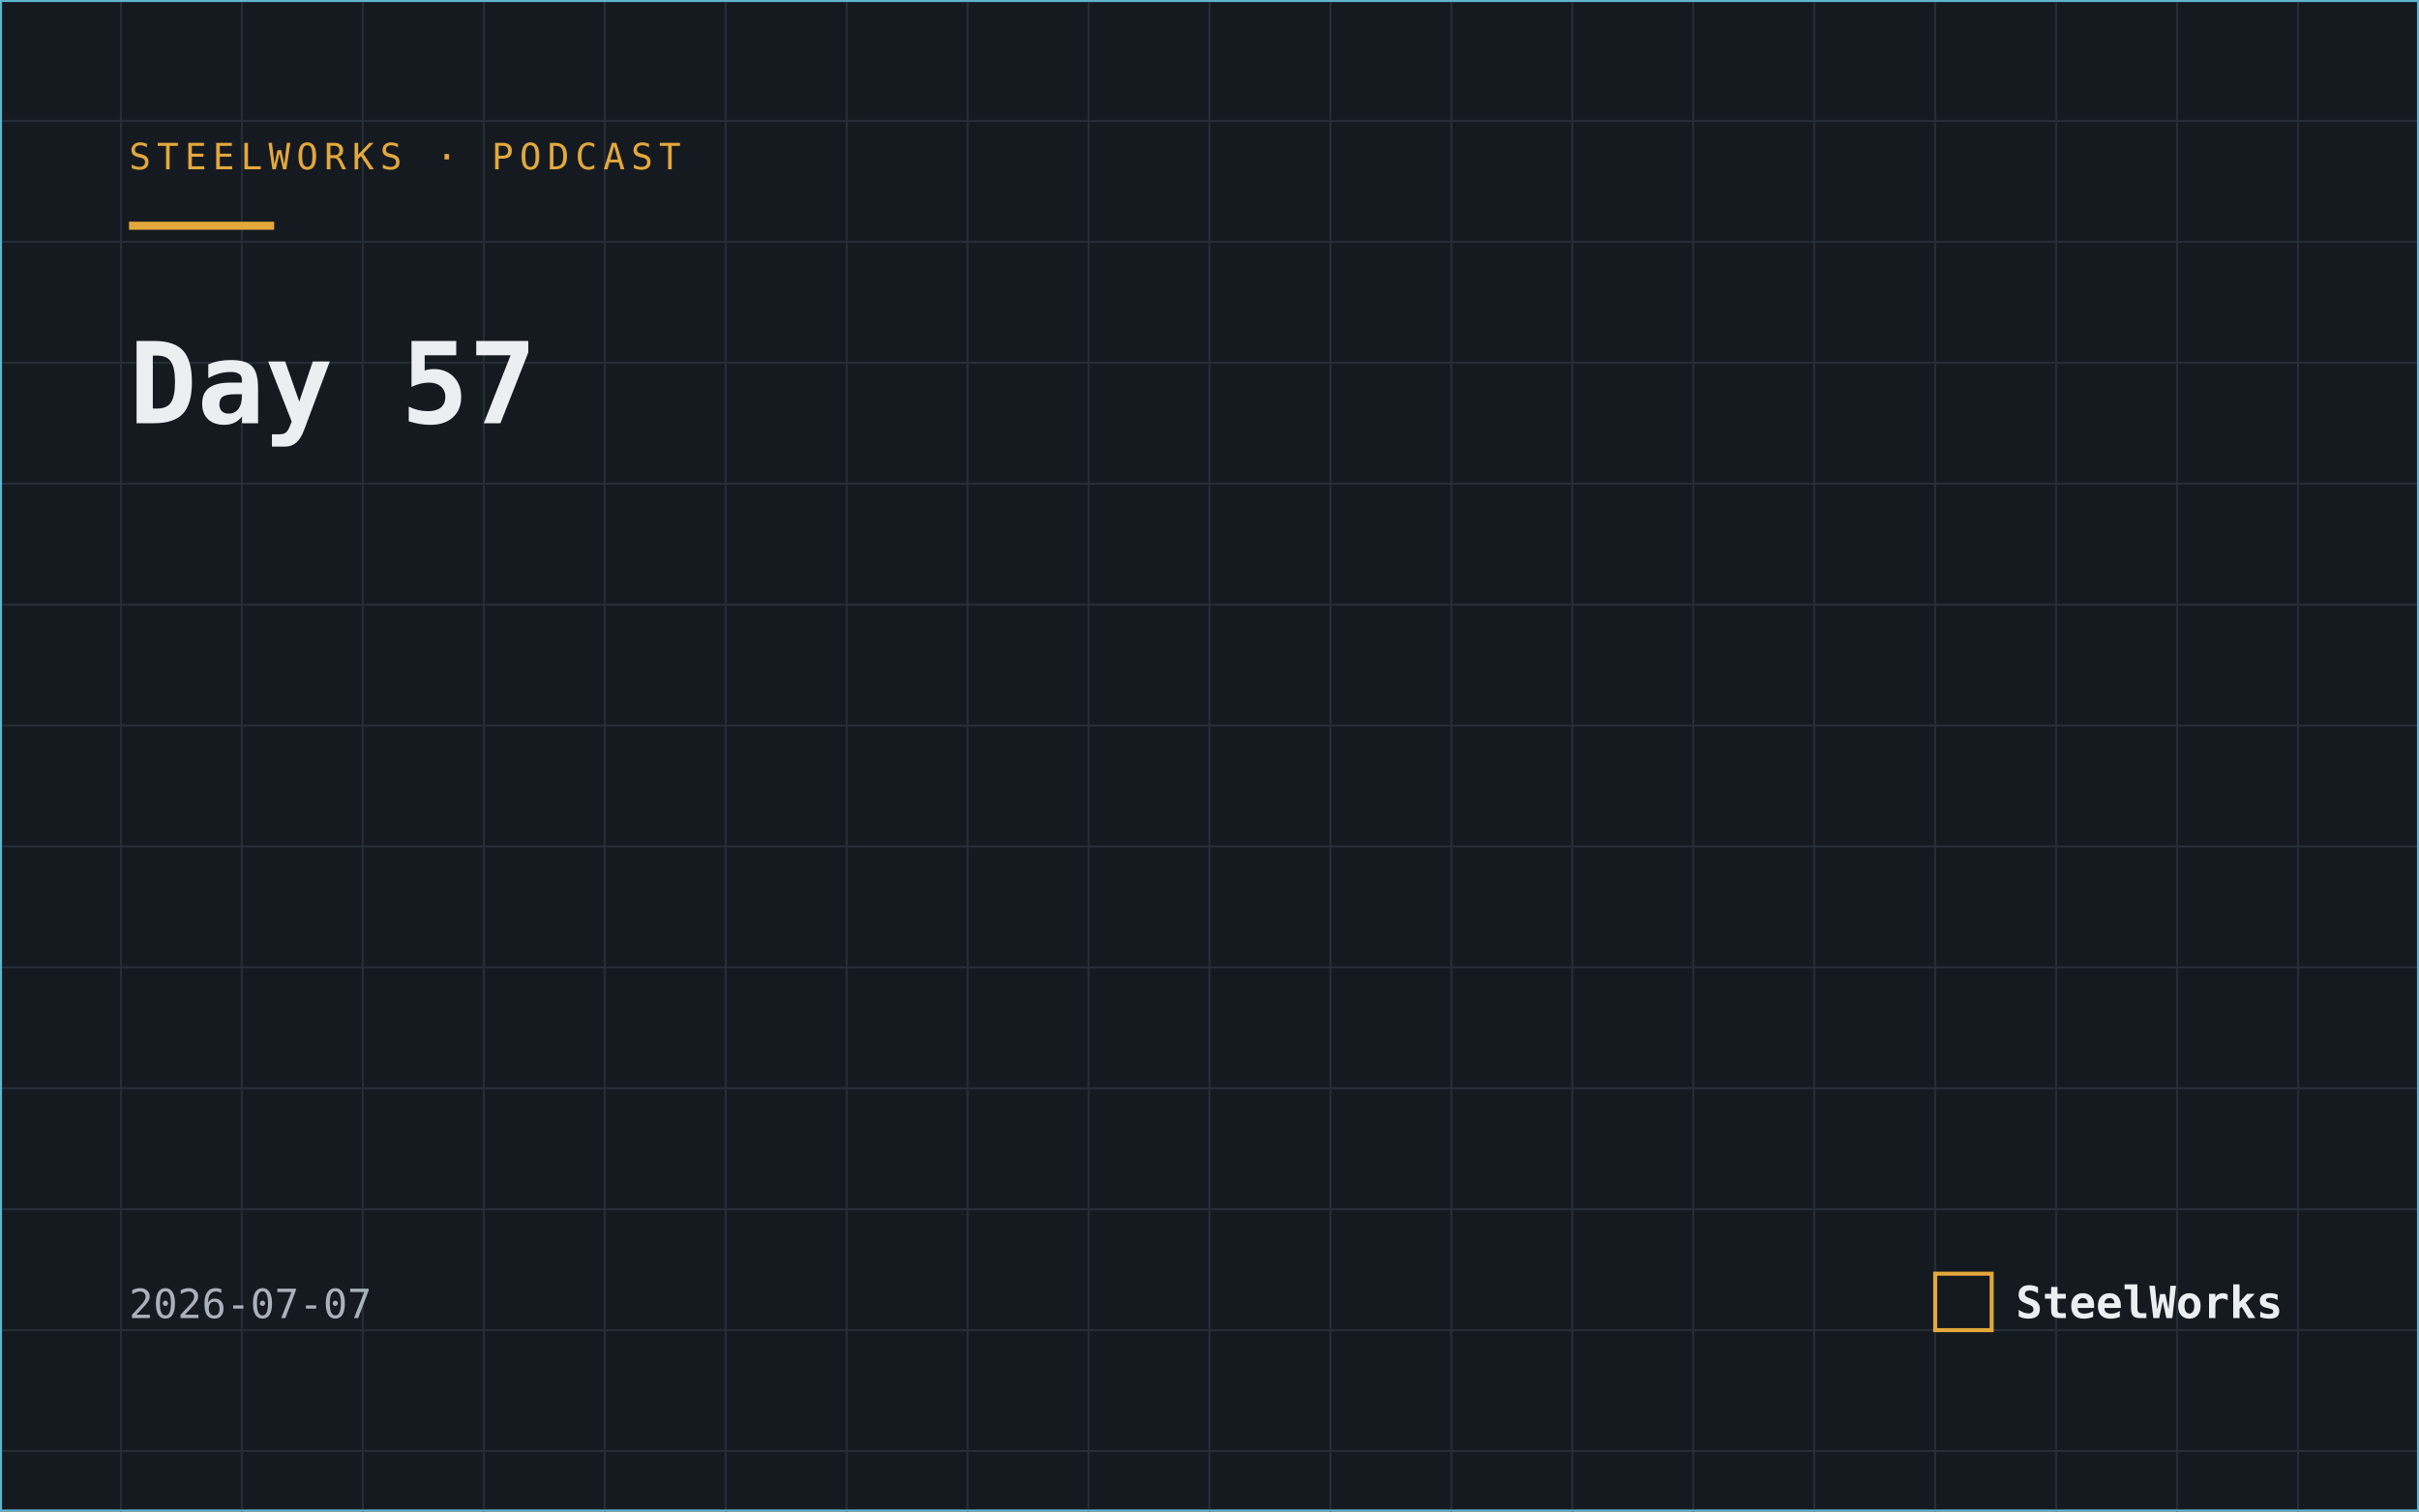
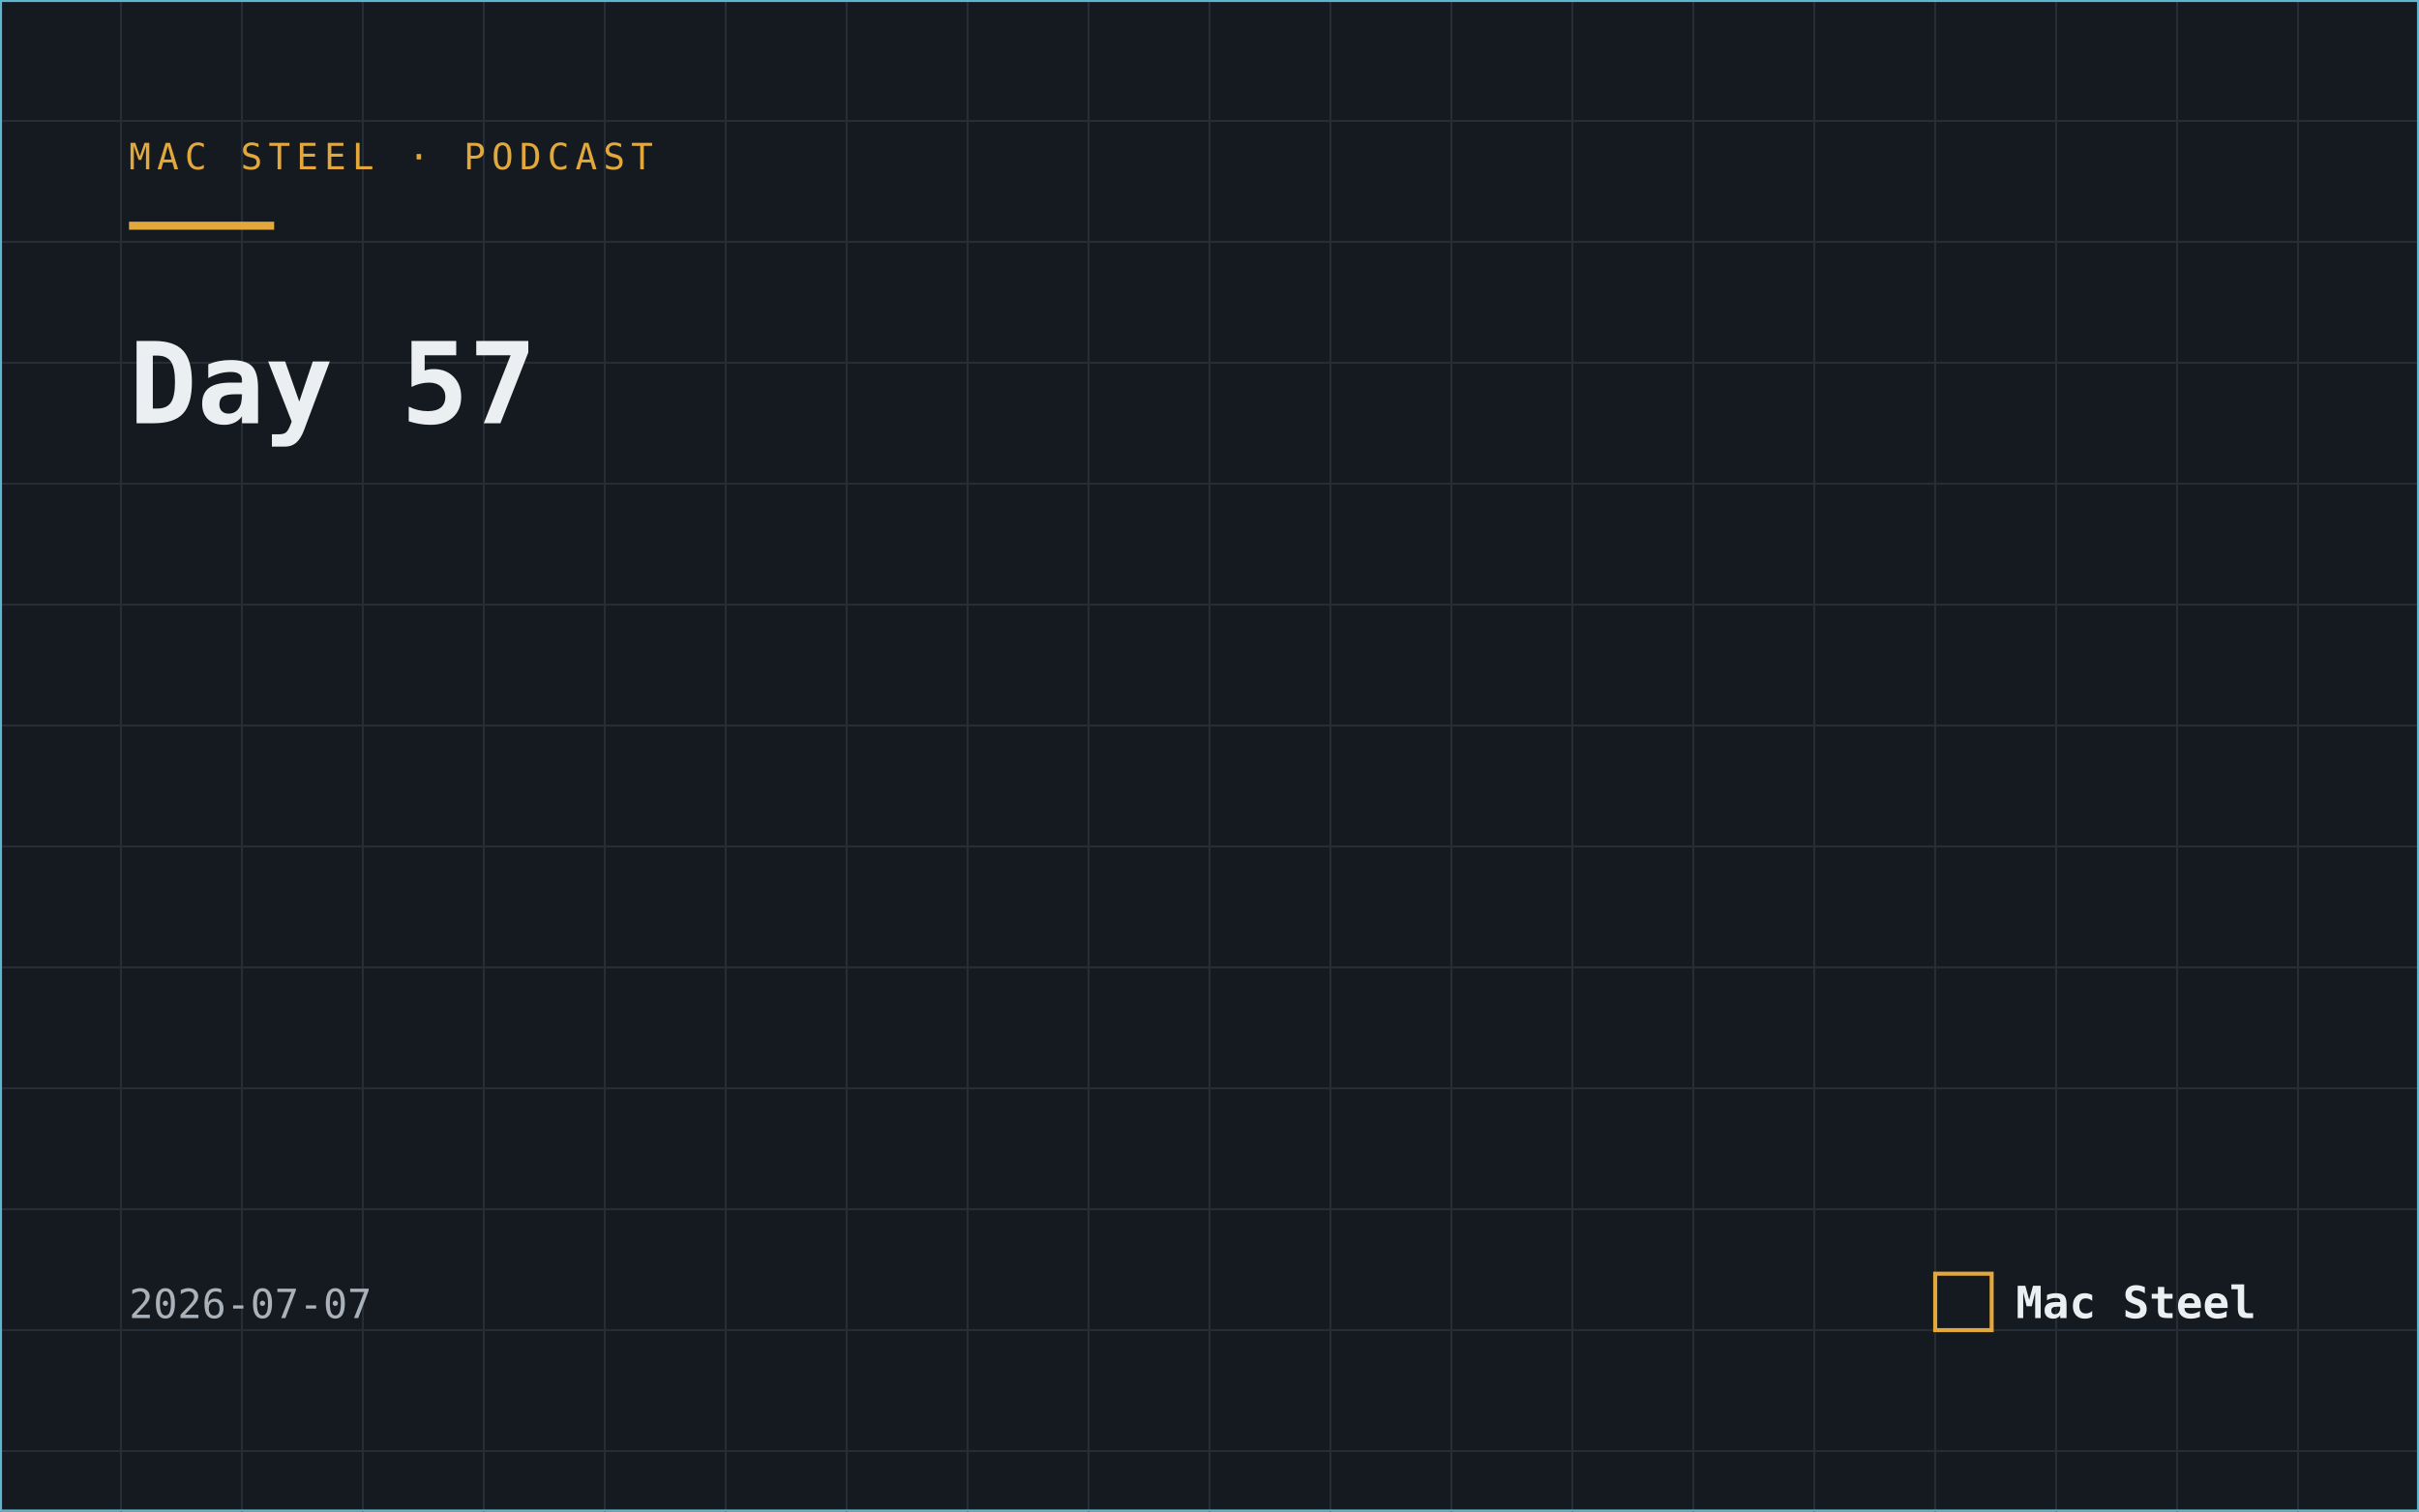
<svg xmlns="http://www.w3.org/2000/svg" viewBox="0 0 1200 750" width="1200" height="750" role="img" aria-label="Podcast: Day 57">
  <rect width="1200" height="750" fill="#151a21" />
  <line x1="60" y1="0" x2="60" y2="750" stroke="#252d36" stroke-width="1" />
  <line x1="120" y1="0" x2="120" y2="750" stroke="#252d36" stroke-width="1" />
  <line x1="180" y1="0" x2="180" y2="750" stroke="#252d36" stroke-width="1" />
  <line x1="240" y1="0" x2="240" y2="750" stroke="#252d36" stroke-width="1" />
  <line x1="300" y1="0" x2="300" y2="750" stroke="#252d36" stroke-width="1" />
  <line x1="360" y1="0" x2="360" y2="750" stroke="#252d36" stroke-width="1" />
  <line x1="420" y1="0" x2="420" y2="750" stroke="#252d36" stroke-width="1" />
  <line x1="480" y1="0" x2="480" y2="750" stroke="#252d36" stroke-width="1" />
  <line x1="540" y1="0" x2="540" y2="750" stroke="#252d36" stroke-width="1" />
  <line x1="600" y1="0" x2="600" y2="750" stroke="#252d36" stroke-width="1" />
  <line x1="660" y1="0" x2="660" y2="750" stroke="#252d36" stroke-width="1" />
  <line x1="720" y1="0" x2="720" y2="750" stroke="#252d36" stroke-width="1" />
  <line x1="780" y1="0" x2="780" y2="750" stroke="#252d36" stroke-width="1" />
  <line x1="840" y1="0" x2="840" y2="750" stroke="#252d36" stroke-width="1" />
  <line x1="900" y1="0" x2="900" y2="750" stroke="#252d36" stroke-width="1" />
  <line x1="960" y1="0" x2="960" y2="750" stroke="#252d36" stroke-width="1" />
  <line x1="1020" y1="0" x2="1020" y2="750" stroke="#252d36" stroke-width="1" />
  <line x1="1080" y1="0" x2="1080" y2="750" stroke="#252d36" stroke-width="1" />
  <line x1="1140" y1="0" x2="1140" y2="750" stroke="#252d36" stroke-width="1" />
  <line x1="0" y1="60" x2="1200" y2="60" stroke="#252d36" stroke-width="1" />
  <line x1="0" y1="120" x2="1200" y2="120" stroke="#252d36" stroke-width="1" />
  <line x1="0" y1="180" x2="1200" y2="180" stroke="#252d36" stroke-width="1" />
  <line x1="0" y1="240" x2="1200" y2="240" stroke="#252d36" stroke-width="1" />
  <line x1="0" y1="300" x2="1200" y2="300" stroke="#252d36" stroke-width="1" />
  <line x1="0" y1="360" x2="1200" y2="360" stroke="#252d36" stroke-width="1" />
  <line x1="0" y1="420" x2="1200" y2="420" stroke="#252d36" stroke-width="1" />
  <line x1="0" y1="480" x2="1200" y2="480" stroke="#252d36" stroke-width="1" />
  <line x1="0" y1="540" x2="1200" y2="540" stroke="#252d36" stroke-width="1" />
  <line x1="0" y1="600" x2="1200" y2="600" stroke="#252d36" stroke-width="1" />
  <line x1="0" y1="660" x2="1200" y2="660" stroke="#252d36" stroke-width="1" />
  <line x1="0" y1="720" x2="1200" y2="720" stroke="#252d36" stroke-width="1" />
-   <text x="64" y="84" font-family="JetBrains Mono, ui-monospace, Menlo, Consolas, monospace" font-size="18" fill="#e3a83b" text-anchor="start" font-weight="normal" letter-spacing="3">STEELWORKS · PODCAST</text>
+   <text x="64" y="84" font-family="JetBrains Mono, ui-monospace, Menlo, Consolas, monospace" font-size="18" fill="#e3a83b" text-anchor="start" font-weight="normal" letter-spacing="3">MAC STEEL · PODCAST</text>
  <rect x="64" y="110" width="72" height="4" fill="#e3a83b" />
  <text x="64" y="210" font-family="JetBrains Mono, ui-monospace, Menlo, Consolas, monospace" font-size="56" fill="#eceff2" text-anchor="start" font-weight="bold">Day 57</text>
  <text x="64" y="654" font-family="JetBrains Mono, ui-monospace, Menlo, Consolas, monospace" font-size="20" fill="#a9b1ba" text-anchor="start" font-weight="normal">2026-07-07</text>
  <rect x="960" y="632" width="28" height="28" fill="none" stroke="#e3a83b" stroke-width="2" />
-   <text x="1000" y="654" font-family="JetBrains Mono, ui-monospace, Menlo, Consolas, monospace" font-size="22" fill="#eceff2" text-anchor="start" font-weight="bold">SteelWorks</text>
+   <text x="1000" y="654" font-family="JetBrains Mono, ui-monospace, Menlo, Consolas, monospace" font-size="22" fill="#eceff2" text-anchor="start" font-weight="bold">Mac Steel</text>
  <rect x="0.5" y="0.5" width="1199" height="749" fill="none" stroke="#5fb4cf" stroke-width="1" />
</svg>
